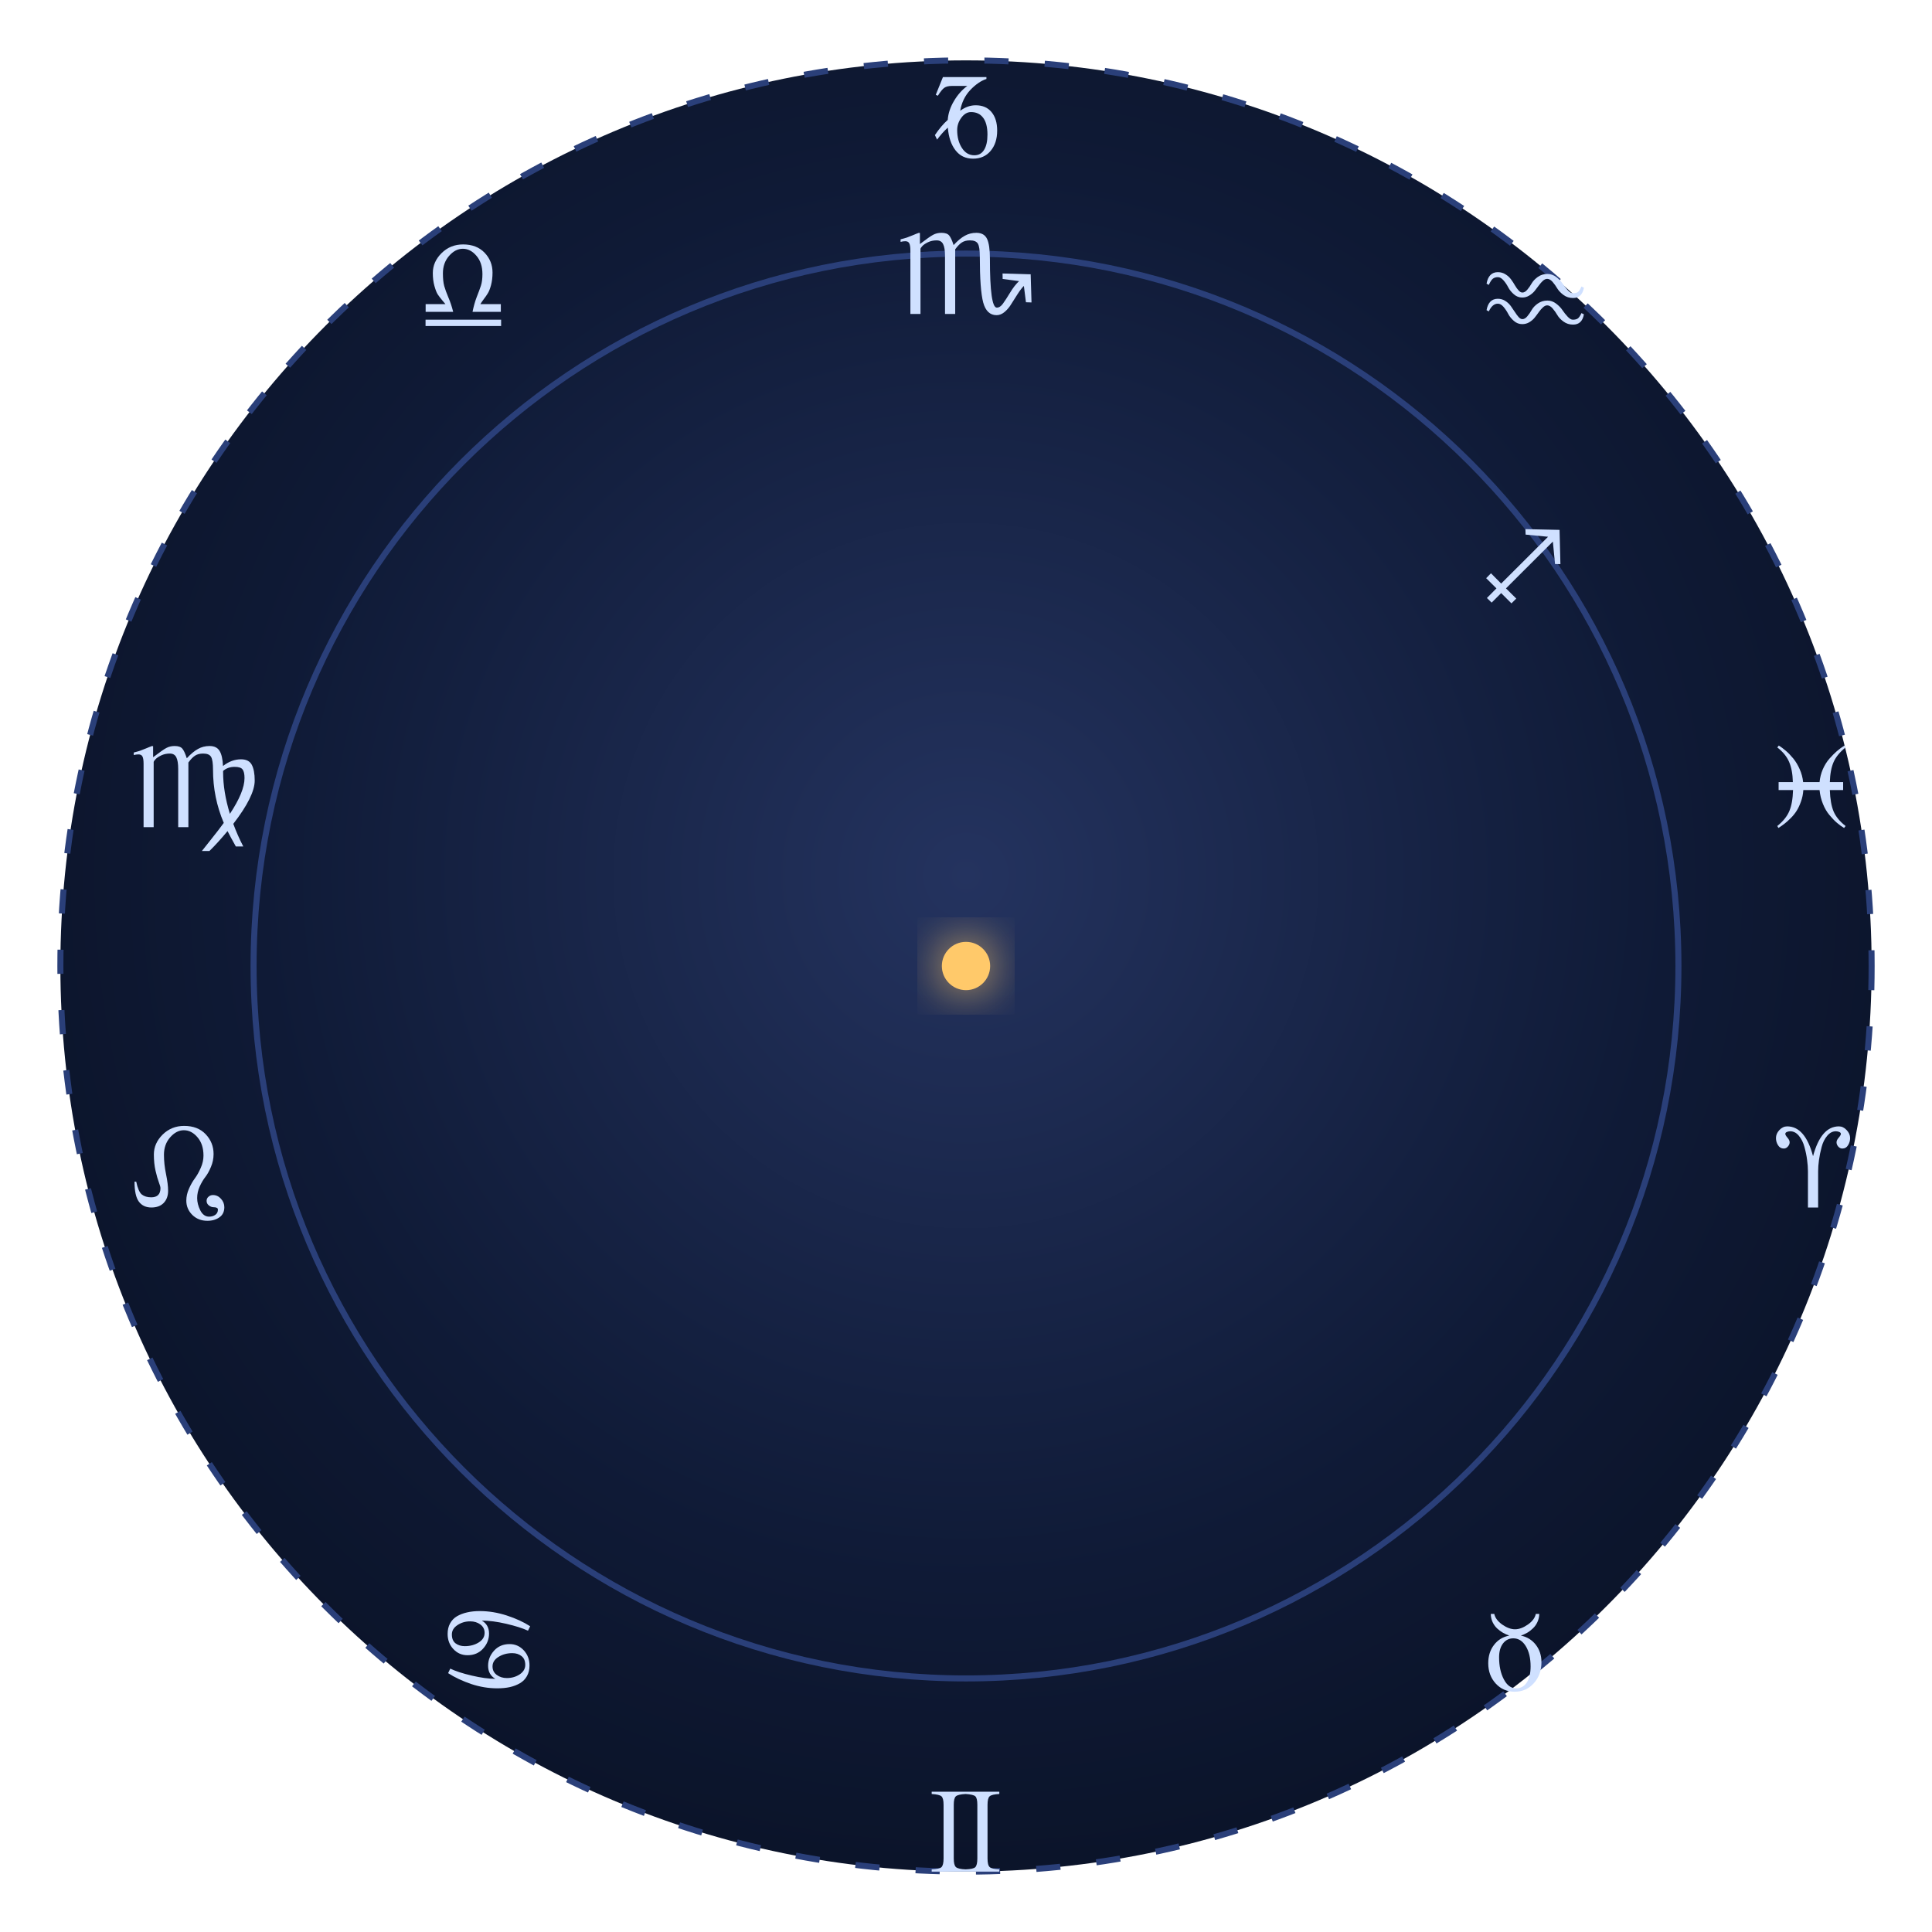
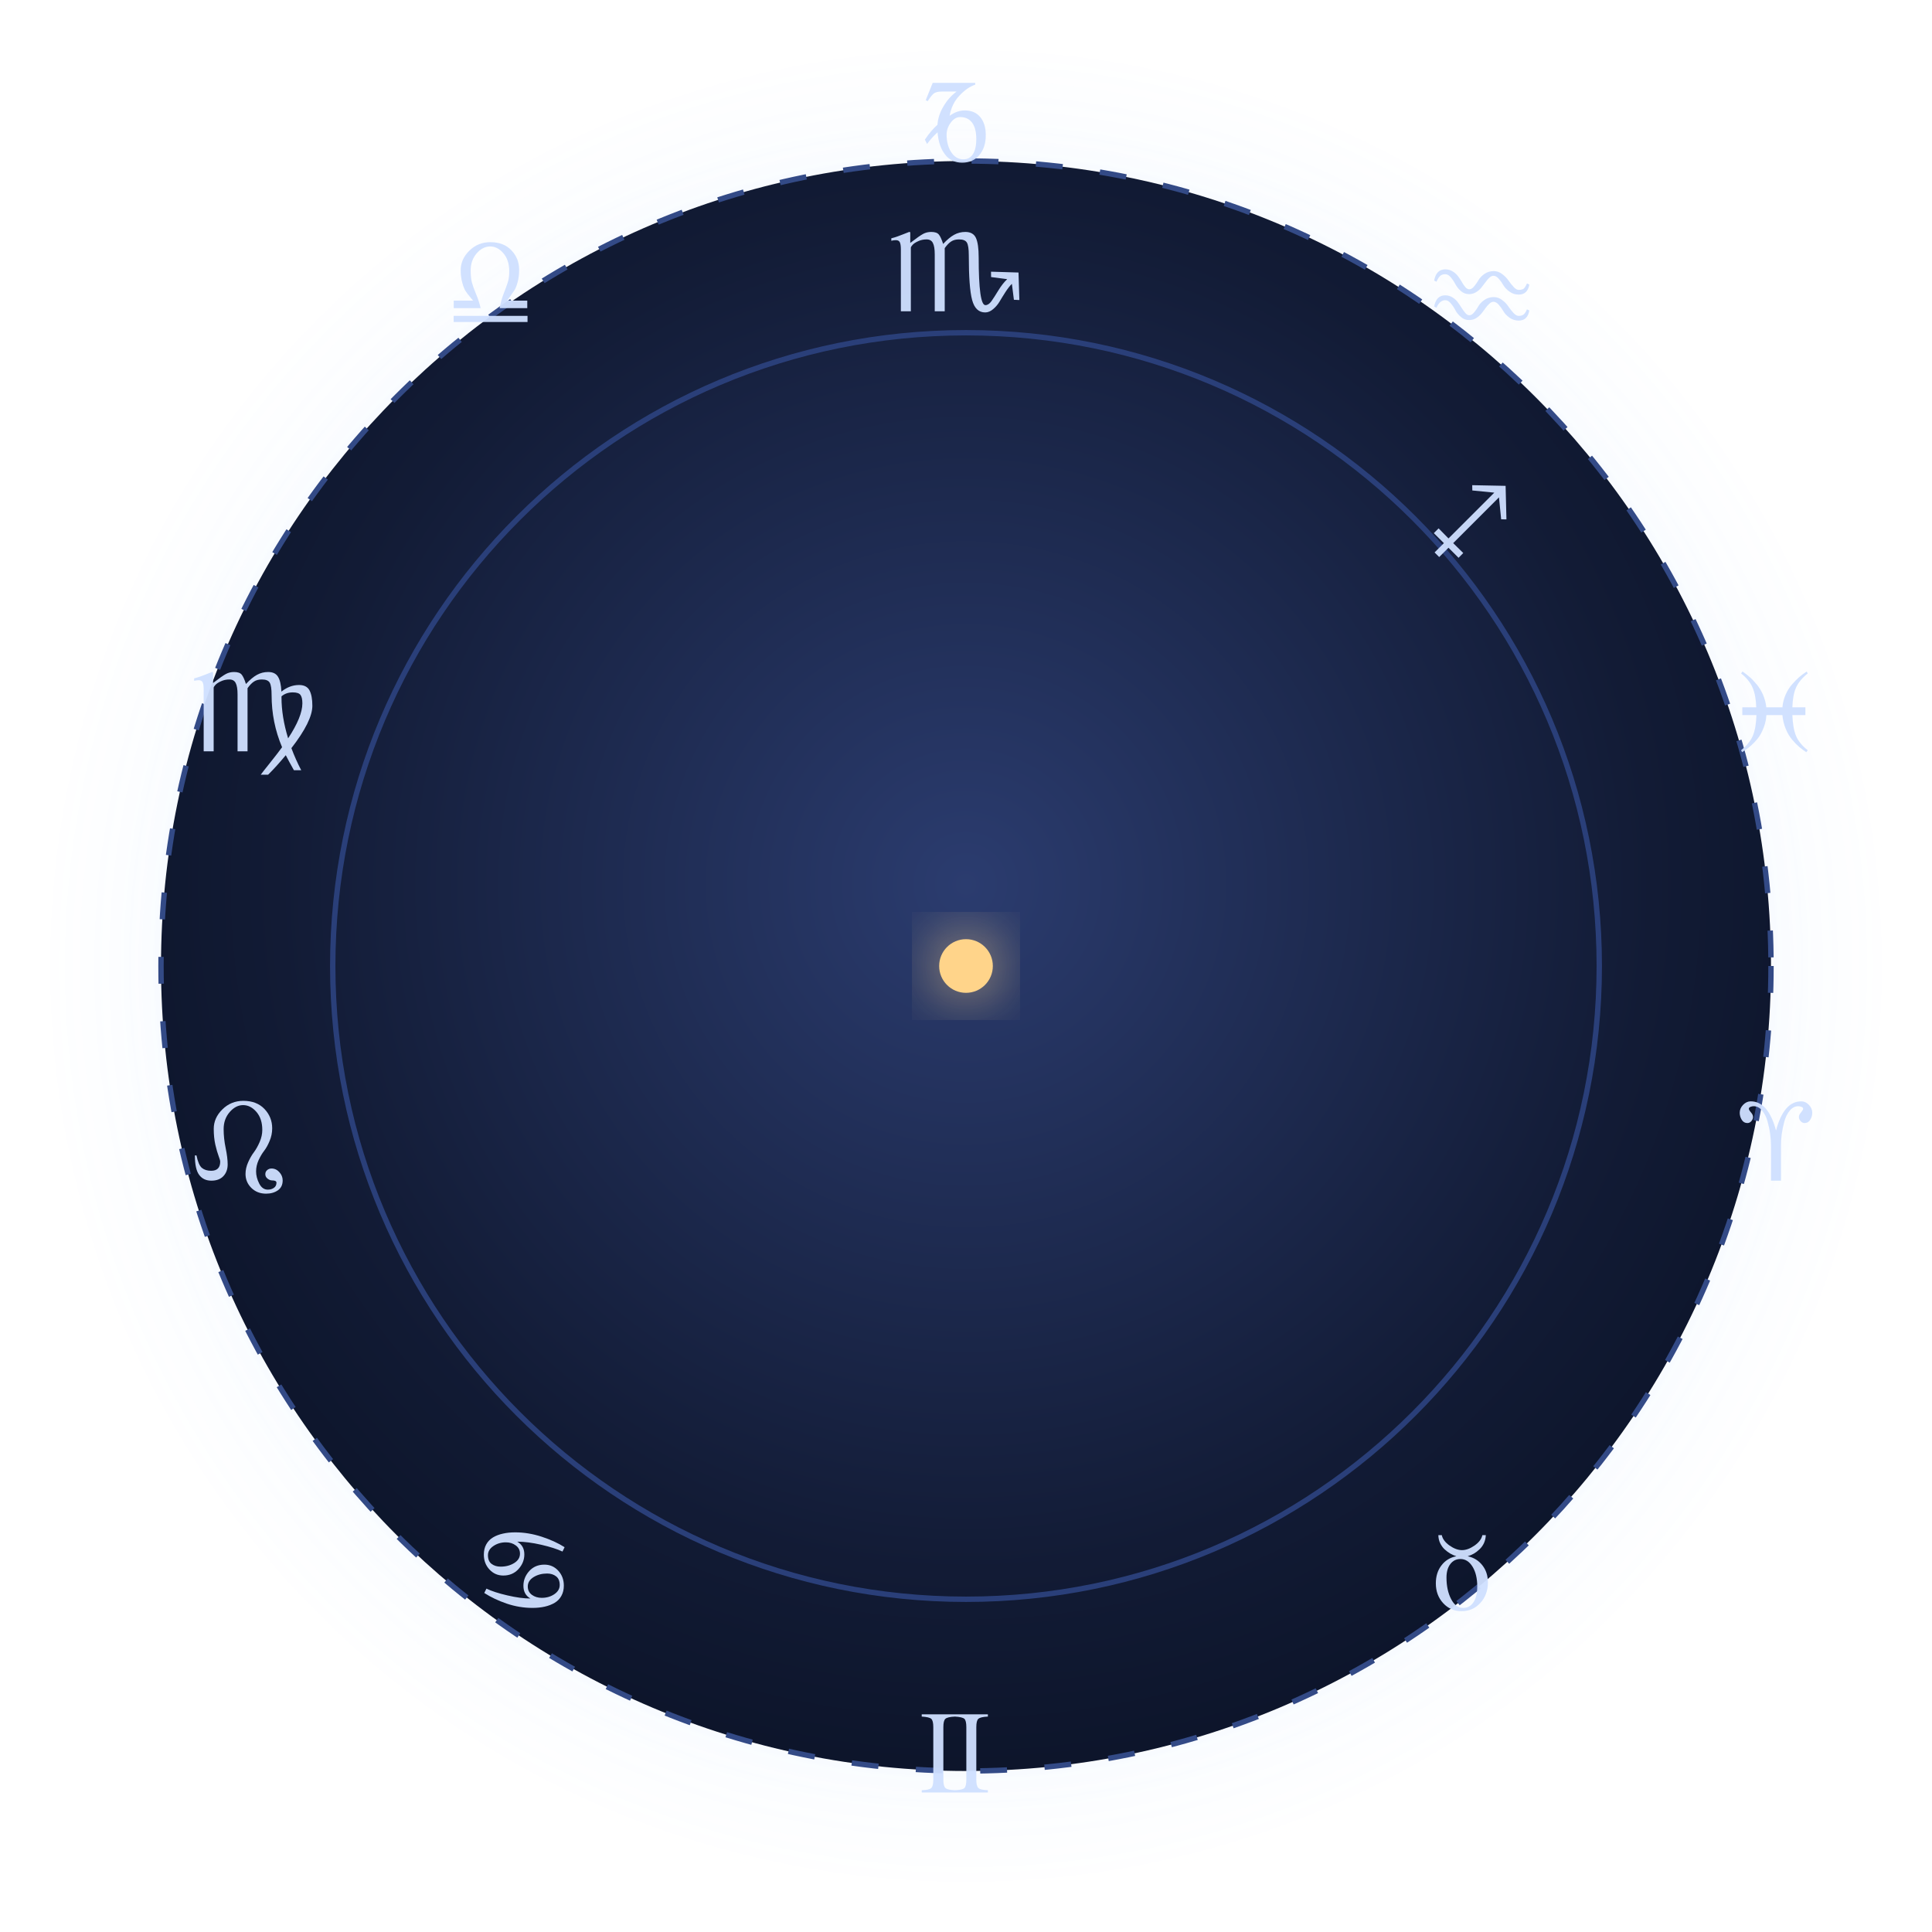
- <svg xmlns="http://www.w3.org/2000/svg" width="320" height="320" viewBox="0 0 320 320">
+ <svg xmlns="http://www.w3.org/2000/svg" width="360" height="360" viewBox="0 0 360 360">
  <defs>
    <radialGradient id="g" cx="50%" cy="45%" r="60%">
-       <stop offset="0%" stop-color="#24335f" />
-       <stop offset="65%" stop-color="#0f1a36" />
+       <stop offset="0%" stop-color="#2b3c6f" />
+       <stop offset="70%" stop-color="#121b35" />
      <stop offset="100%" stop-color="#0a1226" />
    </radialGradient>
+     <radialGradient id="halo" cx="50%" cy="50%" r="50%">
+       <stop offset="0%" stop-color="#7fb6ff" stop-opacity=".24" />
+       <stop offset="60%" stop-color="#7fb6ff" stop-opacity=".10" />
+       <stop offset="100%" stop-color="#7fb6ff" stop-opacity="0" />
+     </radialGradient>
    <filter id="glow" x="-50%" y="-50%" width="200%" height="200%">
-       <feGaussianBlur stdDeviation="4" result="b" />
+       <feGaussianBlur stdDeviation="6" result="b" />
      <feMerge>
        <feMergeNode in="b" />
        <feMergeNode in="SourceGraphic" />
      </feMerge>
    </filter>
  </defs>
-   <circle cx="160" cy="160" r="150" fill="url(#g)" stroke="#2a3f79" stroke-dasharray="4 6" />
-   <circle cx="160" cy="160" r="118" fill="transparent" stroke="#2a3f79" stroke-width="1" />
-   <circle cx="160" cy="160" r="4" fill="#ffc96a" filter="url(#glow)" />
-   <g font-family="serif" font-size="20" fill="#cfe0ff">
-     <text x="160" y="26" text-anchor="middle">♑︎</text>
-     <text x="246" y="54">♒︎</text>
-     <text x="294" y="137">♓︎</text>
-     <text x="294" y="200">♈︎</text>
-     <text x="246" y="280">♉︎</text>
-     <text x="160" y="310" text-anchor="middle">♊︎</text>
-     <text x="74" y="280">♋︎</text>
-     <text x="22" y="200">♌︎</text>
-     <text x="22" y="137">♍︎</text>
-     <text x="70" y="54">♎︎</text>
-     <text x="160" y="52" text-anchor="middle">♏︎</text>
-     <text x="246" y="100">♐︎</text>
+   <circle cx="180" cy="180" r="172" fill="url(#halo)" />
+   <circle cx="180" cy="180" r="156" fill="url(#halo)" />
+   <circle cx="180" cy="180" r="150" fill="url(#g)" stroke="#334a86" stroke-dasharray="5 7" />
+   <circle cx="180" cy="180" r="118" fill="transparent" stroke="#2a3f79" stroke-width="1" />
+   <circle cx="180" cy="180" r="5" fill="#ffd48a" filter="url(#glow)" />
+   <g font-family="serif" font-size="22" fill="#cfe0ff" opacity=".95">
+     <text x="178" y="30" text-anchor="middle">♑︎</text>
+     <text x="267" y="60">♒︎</text>
+     <text x="324" y="140">♓︎</text>
+     <text x="324" y="220">♈︎</text>
+     <text x="267" y="300">♉︎</text>
+     <text x="178" y="334" text-anchor="middle">♊︎</text>
+     <text x="90" y="300">♋︎</text>
+     <text x="36" y="220">♌︎</text>
+     <text x="36" y="140">♍︎</text>
+     <text x="84" y="60">♎︎</text>
+     <text x="178" y="58" text-anchor="middle">♏︎</text>
+     <text x="267" y="104">♐︎</text>
  </g>
</svg>
